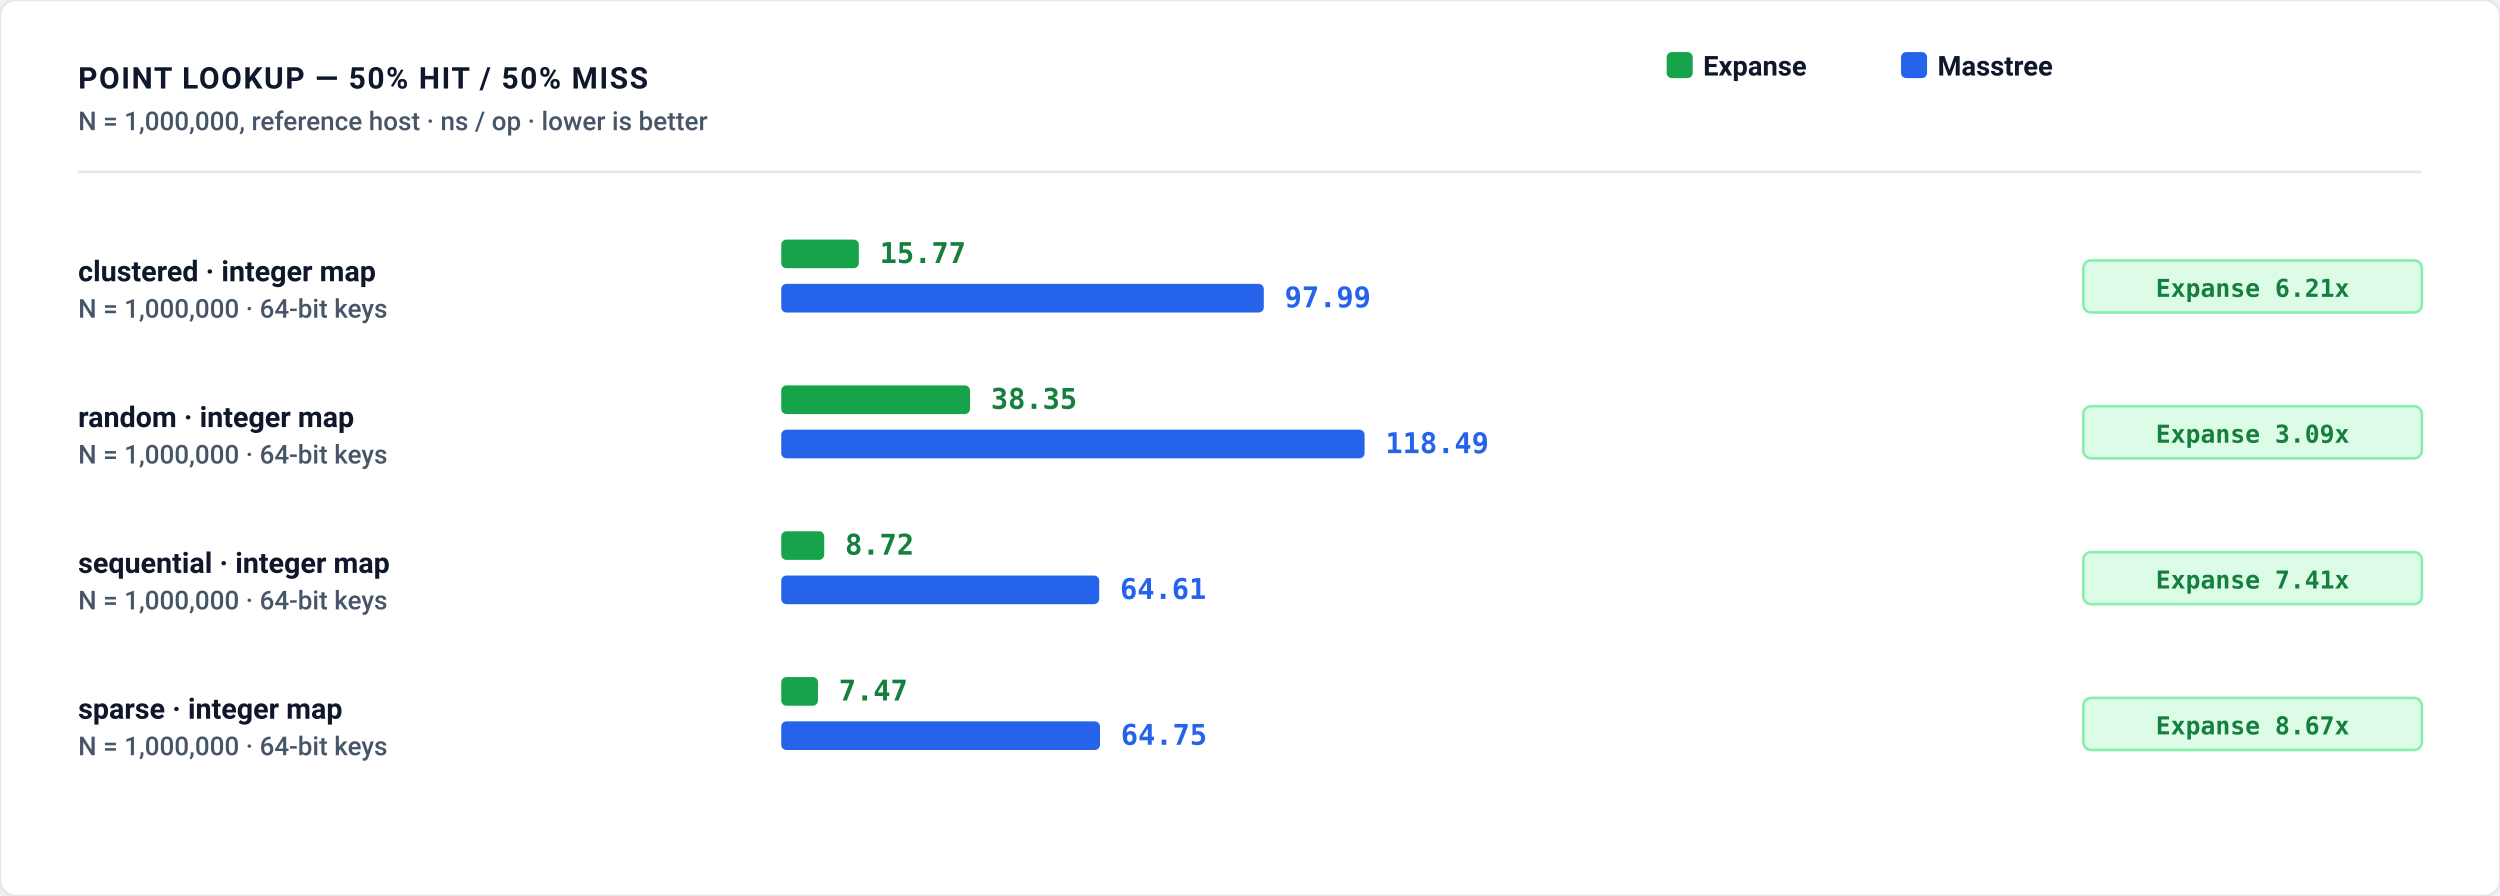
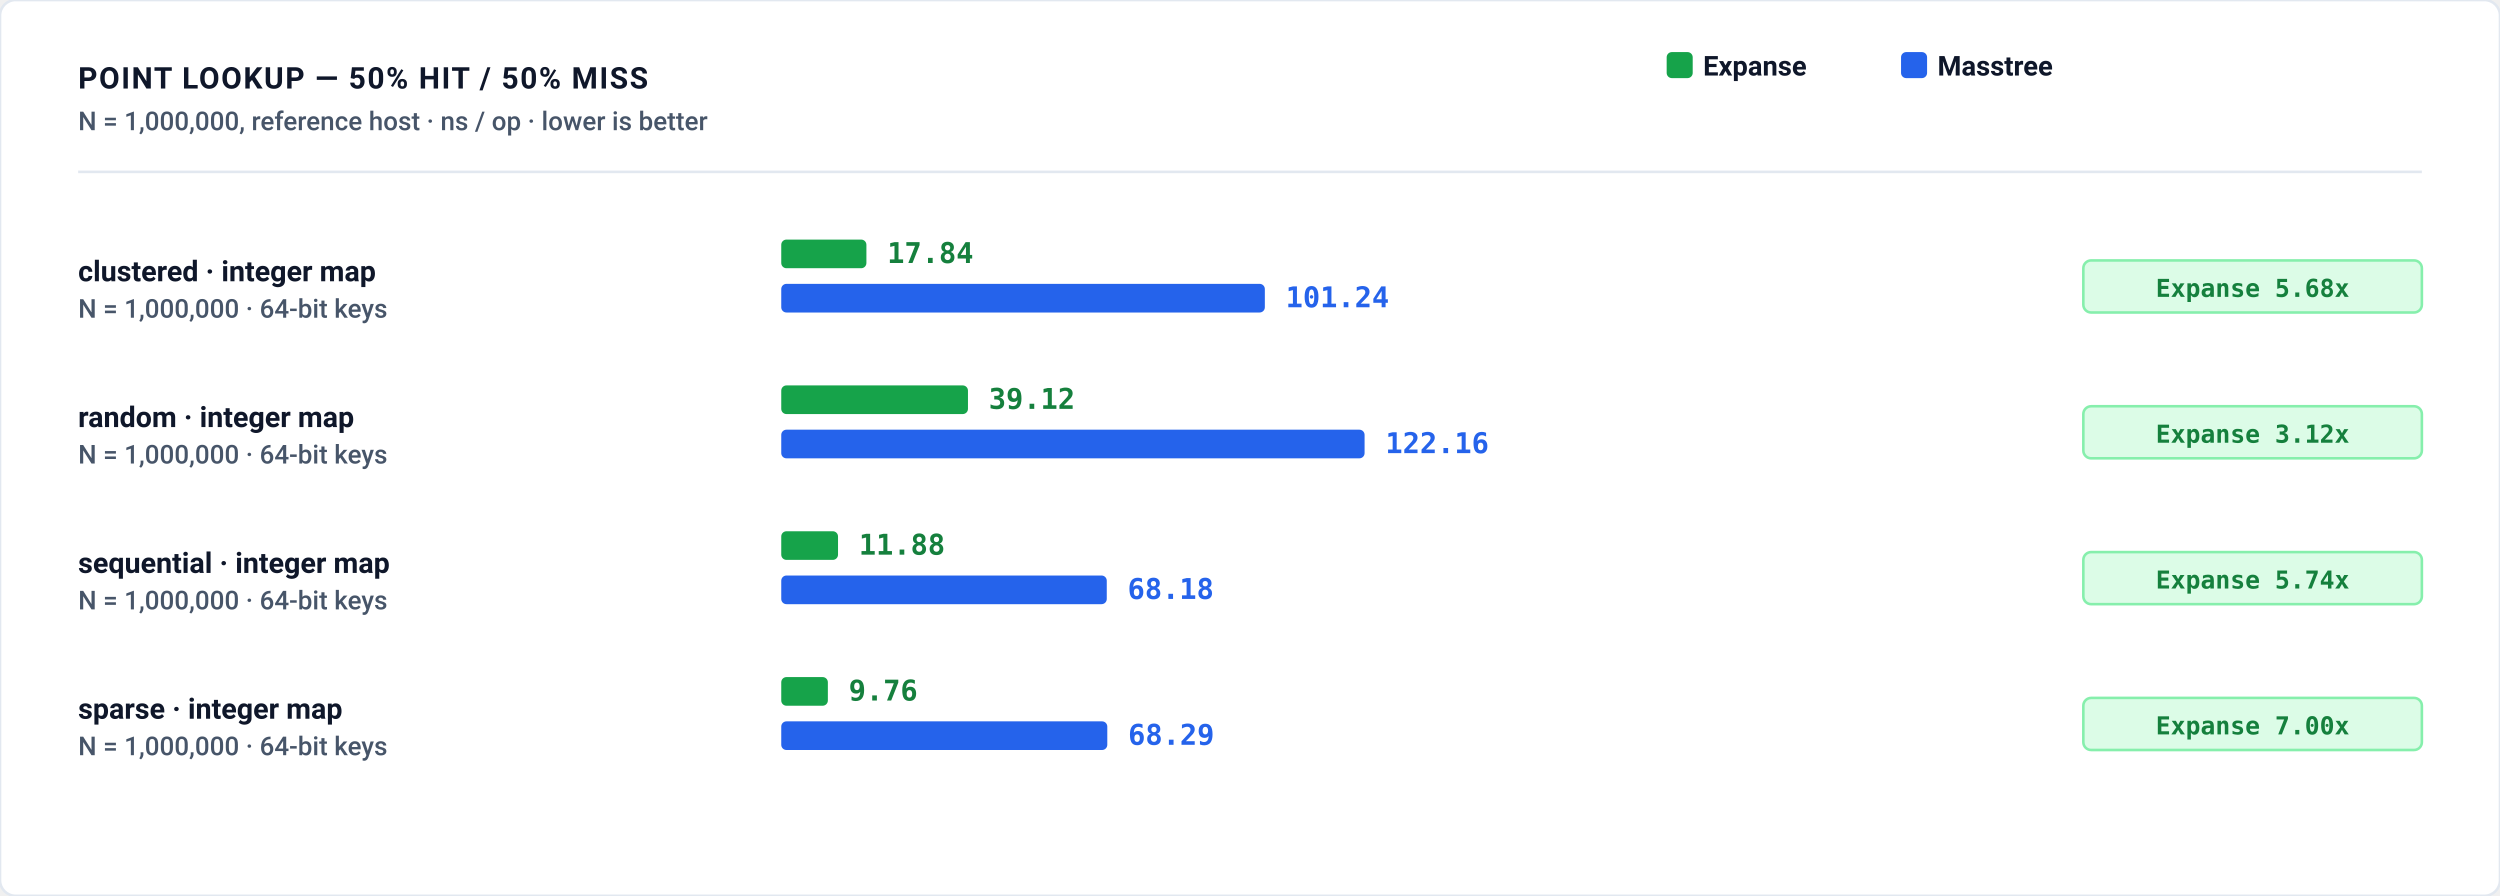
<svg xmlns="http://www.w3.org/2000/svg" role="img" viewBox="0 0 960 344" width="100%" height="100%">
  <defs>
    <style>
      .bg { fill: #ffffff; }
      .border { stroke: #e2e8f0; stroke-width: 1px; fill: none; }
      .grid { stroke: #f1f5f9; stroke-width: 1px; stroke-dasharray: 2,3; }
      .axis { stroke: #cbd5e1; stroke-width: 1.5px; }
      .divider { stroke: #e2e8f0; stroke-width: 1px; }

      .t-title { font-family: -apple-system, BlinkMacSystemFont, "Segoe UI", Roboto, Helvetica, Arial, sans-serif; font-size: 11.5px; font-weight: 700; letter-spacing: 0.6px; fill: #0f172a; text-transform: uppercase; }
      .t-sub { font-family: -apple-system, BlinkMacSystemFont, "Segoe UI", Roboto, Helvetica, Arial, sans-serif; font-size: 10px; font-weight: 500; fill: #475569; }
      .t-unit { font-family: ui-monospace, SFMono-Regular, Menlo, Monaco, Consolas, monospace; font-size: 10px; font-weight: 600; fill: #475569; }
      .t-axis-label { font-family: ui-monospace, SFMono-Regular, Menlo, Monaco, Consolas, monospace; font-size: 9.5px; font-weight: 500; fill: #64748b; }
      .t-bar-label { font-family: -apple-system, BlinkMacSystemFont, "Segoe UI", Roboto, Helvetica, Arial, sans-serif; font-size: 11px; font-weight: 700; fill: #0f172a; }
      .t-legend { font-family: -apple-system, BlinkMacSystemFont, "Segoe UI", Roboto, Helvetica, Arial, sans-serif; font-size: 10.5px; font-weight: 600; fill: #0f172a; }

      .t-val-accent { font-family: ui-monospace, SFMono-Regular, Menlo, Monaco, Consolas, monospace; font-size: 11px; font-weight: 700; fill: #15803d; }
      .t-val-blue { font-family: ui-monospace, SFMono-Regular, Menlo, Monaco, Consolas, monospace; font-size: 11px; font-weight: 600; fill: #2563eb; }
      .t-note { font-family: -apple-system, BlinkMacSystemFont, "Segoe UI", Roboto, Helvetica, Arial, sans-serif; font-size: 9.5px; font-weight: 500; fill: #64748b; }

      .b-expanse { fill: #16a34a; }
      .b-art { fill: #2563eb; }
      .b-masstree { fill: #2563eb; }
      .b-btree { fill: #d97706; }
      .b-hashmap { fill: #7c3aed; }

      .badge-win { fill: #dcfce7; stroke: #86efac; stroke-width: 1px; }
      .badge-win-text { font-family: ui-monospace, SFMono-Regular, Menlo, Monaco, Consolas, monospace; font-size: 9.5px; font-weight: 700; fill: #15803d; text-anchor: middle; }
      .badge-loss { fill: #fef3c7; stroke: #fcd34d; stroke-width: 1px; }
      .badge-loss-text { font-family: ui-monospace, SFMono-Regular, Menlo, Monaco, Consolas, monospace; font-size: 9.5px; font-weight: 700; fill: #b45309; text-anchor: middle; }

      @media (prefers-color-scheme: dark) {
        .bg { fill: #0d1117; }
        .border { stroke: #30363d; }
        .grid { stroke: #21262d; }
        .axis { stroke: #484f58; }
        .divider { stroke: #21262d; }
        .t-title { fill: #f0f6fc; }
        .t-sub { fill: #94a3b8; }
        .t-unit { fill: #94a3b8; }
        .t-axis-label { fill: #94a3b8; }
        .t-bar-label { fill: #f8fafc; }
        .t-legend { fill: #f8fafc; }
        .t-val-accent { fill: #4ade80; }
        .t-val-blue { fill: #38bdf8; }
        .t-note { fill: #94a3b8; }
        .b-expanse { fill: #22c55e; }
        .b-art { fill: #3b82f6; }
        .b-masstree { fill: #3b82f6; }
        .b-btree { fill: #f59e0b; }
        .b-hashmap { fill: #a855f7; }
        .badge-win { fill: #052e16; stroke: #166534; }
        .badge-win-text { fill: #4ade80; }
        .badge-loss { fill: #451a03; stroke: #92400e; }
        .badge-loss-text { fill: #fbbf24; }
      }

      :root[data-theme="dark"] .bg, [data-theme="dark"] .bg { fill: #0d1117; }
      :root[data-theme="dark"] .border, [data-theme="dark"] .border { stroke: #30363d; }
      :root[data-theme="dark"] .grid, [data-theme="dark"] .grid { stroke: #21262d; }
      :root[data-theme="dark"] .axis, [data-theme="dark"] .axis { stroke: #484f58; }
      :root[data-theme="dark"] .divider, [data-theme="dark"] .divider { stroke: #21262d; }
      :root[data-theme="dark"] .t-title, [data-theme="dark"] .t-title { fill: #f0f6fc; }
      :root[data-theme="dark"] .t-sub, [data-theme="dark"] .t-sub { fill: #94a3b8; }
      :root[data-theme="dark"] .t-unit, [data-theme="dark"] .t-unit { fill: #94a3b8; }
      :root[data-theme="dark"] .t-axis-label, [data-theme="dark"] .t-axis-label { fill: #94a3b8; }
      :root[data-theme="dark"] .t-bar-label, [data-theme="dark"] .t-bar-label { fill: #f8fafc; }
      :root[data-theme="dark"] .t-legend, [data-theme="dark"] .t-legend { fill: #f8fafc; }
      :root[data-theme="dark"] .t-val-accent, [data-theme="dark"] .t-val-accent { fill: #4ade80; }
      :root[data-theme="dark"] .t-val-blue, [data-theme="dark"] .t-val-blue { fill: #38bdf8; }
      :root[data-theme="dark"] .t-note, [data-theme="dark"] .t-note { fill: #94a3b8; }
      :root[data-theme="dark"] .b-expanse, [data-theme="dark"] .b-expanse { fill: #22c55e; }
      :root[data-theme="dark"] .b-art, [data-theme="dark"] .b-art { fill: #3b82f6; }
      :root[data-theme="dark"] .b-masstree, [data-theme="dark"] .b-masstree { fill: #3b82f6; }
      :root[data-theme="dark"] .b-btree, [data-theme="dark"] .b-btree { fill: #f59e0b; }
      :root[data-theme="dark"] .b-hashmap, [data-theme="dark"] .b-hashmap { fill: #a855f7; }
      :root[data-theme="dark"] .badge-win, [data-theme="dark"] .badge-win { fill: #052e16; stroke: #166534; }
      :root[data-theme="dark"] .badge-win-text, [data-theme="dark"] .badge-win-text { fill: #4ade80; }
      :root[data-theme="dark"] .badge-loss, [data-theme="dark"] .badge-loss { fill: #451a03; stroke: #92400e; }
      :root[data-theme="dark"] .badge-loss-text, [data-theme="dark"] .badge-loss-text { fill: #fbbf24; }
    </style>
  </defs>
  <rect width="100%" height="100%" class="bg" rx="6" />
  <rect width="100%" height="100%" class="border" rx="6" />
  <text x="30" y="34" class="t-title">POINT LOOKUP — 50% HIT / 50% MISS</text>
  <text x="30" y="50" class="t-sub">N = 1,000,000, reference host · ns / op · lower is better</text>
  <g transform="translate(640, 20)">
    <rect x="0" y="0" width="10" height="10" rx="2" class="b-expanse" />
    <text x="14" y="9" class="t-legend">Expanse</text>
    <rect x="90" y="0" width="10" height="10" rx="2" class="b-masstree" />
    <text x="104" y="9" class="t-legend">Masstree</text>
  </g>
  <line x1="30" y1="66" x2="930" y2="66" class="divider" />
  <text x="30" y="108" class="t-bar-label">clustered · integer map</text>
  <text x="30" y="122" class="t-sub">N = 1,000,000 · 64-bit keys</text>
-   <rect x="300" y="92" width="29.8" height="11" rx="2" class="b-expanse" />
-   <text x="337.8" y="101" class="t-val-accent">15.77</text>
-   <rect x="300" y="109" width="185.3" height="11" rx="2" class="b-masstree" />
-   <text x="493.3" y="118" class="t-val-blue">97.99</text>
+   <rect x="300" y="92" width="32.7" height="11" rx="2" class="b-expanse" />
+   <text x="340.7" y="101" class="t-val-accent">17.84</text>
+   <rect x="300" y="109" width="185.7" height="11" rx="2" class="b-masstree" />
+   <text x="493.7" y="118" class="t-val-blue">101.24</text>
  <rect x="800" y="100" width="130" height="20" rx="3" class="badge-win" />
-   <text x="865" y="114" class="badge-win-text">Expanse 6.21x</text>
+   <text x="865" y="114" class="badge-win-text">Expanse 5.68x</text>
  <text x="30" y="164" class="t-bar-label">random · integer map</text>
  <text x="30" y="178" class="t-sub">N = 1,000,000 · 64-bit keys</text>
-   <rect x="300" y="148" width="72.5" height="11" rx="2" class="b-expanse" />
-   <text x="380.5" y="157" class="t-val-accent">38.35</text>
+   <rect x="300" y="148" width="71.7" height="11" rx="2" class="b-expanse" />
+   <text x="379.7" y="157" class="t-val-accent">39.12</text>
  <rect x="300" y="165" width="224.0" height="11" rx="2" class="b-masstree" />
-   <text x="532.0" y="174" class="t-val-blue">118.49</text>
+   <text x="532.0" y="174" class="t-val-blue">122.16</text>
  <rect x="800" y="156" width="130" height="20" rx="3" class="badge-win" />
-   <text x="865" y="170" class="badge-win-text">Expanse 3.09x</text>
+   <text x="865" y="170" class="badge-win-text">Expanse 3.12x</text>
  <text x="30" y="220" class="t-bar-label">sequential · integer map</text>
  <text x="30" y="234" class="t-sub">N = 1,000,000 · 64-bit keys</text>
-   <rect x="300" y="204" width="16.5" height="11" rx="2" class="b-expanse" />
-   <text x="324.5" y="213" class="t-val-accent">8.72</text>
-   <rect x="300" y="221" width="122.1" height="11" rx="2" class="b-masstree" />
-   <text x="430.1" y="230" class="t-val-blue">64.61</text>
+   <rect x="300" y="204" width="21.8" height="11" rx="2" class="b-expanse" />
+   <text x="329.8" y="213" class="t-val-accent">11.88</text>
+   <rect x="300" y="221" width="125.0" height="11" rx="2" class="b-masstree" />
+   <text x="433.0" y="230" class="t-val-blue">68.18</text>
  <rect x="800" y="212" width="130" height="20" rx="3" class="badge-win" />
-   <text x="865" y="226" class="badge-win-text">Expanse 7.41x</text>
+   <text x="865" y="226" class="badge-win-text">Expanse 5.74x</text>
  <text x="30" y="276" class="t-bar-label">sparse · integer map</text>
  <text x="30" y="290" class="t-sub">N = 1,000,000 · 64-bit keys</text>
-   <rect x="300" y="260" width="14.1" height="11" rx="2" class="b-expanse" />
-   <text x="322.1" y="269" class="t-val-accent">7.47</text>
-   <rect x="300" y="277" width="122.4" height="11" rx="2" class="b-masstree" />
-   <text x="430.4" y="286" class="t-val-blue">64.75</text>
+   <rect x="300" y="260" width="17.9" height="11" rx="2" class="b-expanse" />
+   <text x="325.9" y="269" class="t-val-accent">9.76</text>
+   <rect x="300" y="277" width="125.2" height="11" rx="2" class="b-masstree" />
+   <text x="433.2" y="286" class="t-val-blue">68.29</text>
  <rect x="800" y="268" width="130" height="20" rx="3" class="badge-win" />
-   <text x="865" y="282" class="badge-win-text">Expanse 8.67x</text>
+   <text x="865" y="282" class="badge-win-text">Expanse 7.00x</text>
</svg>
